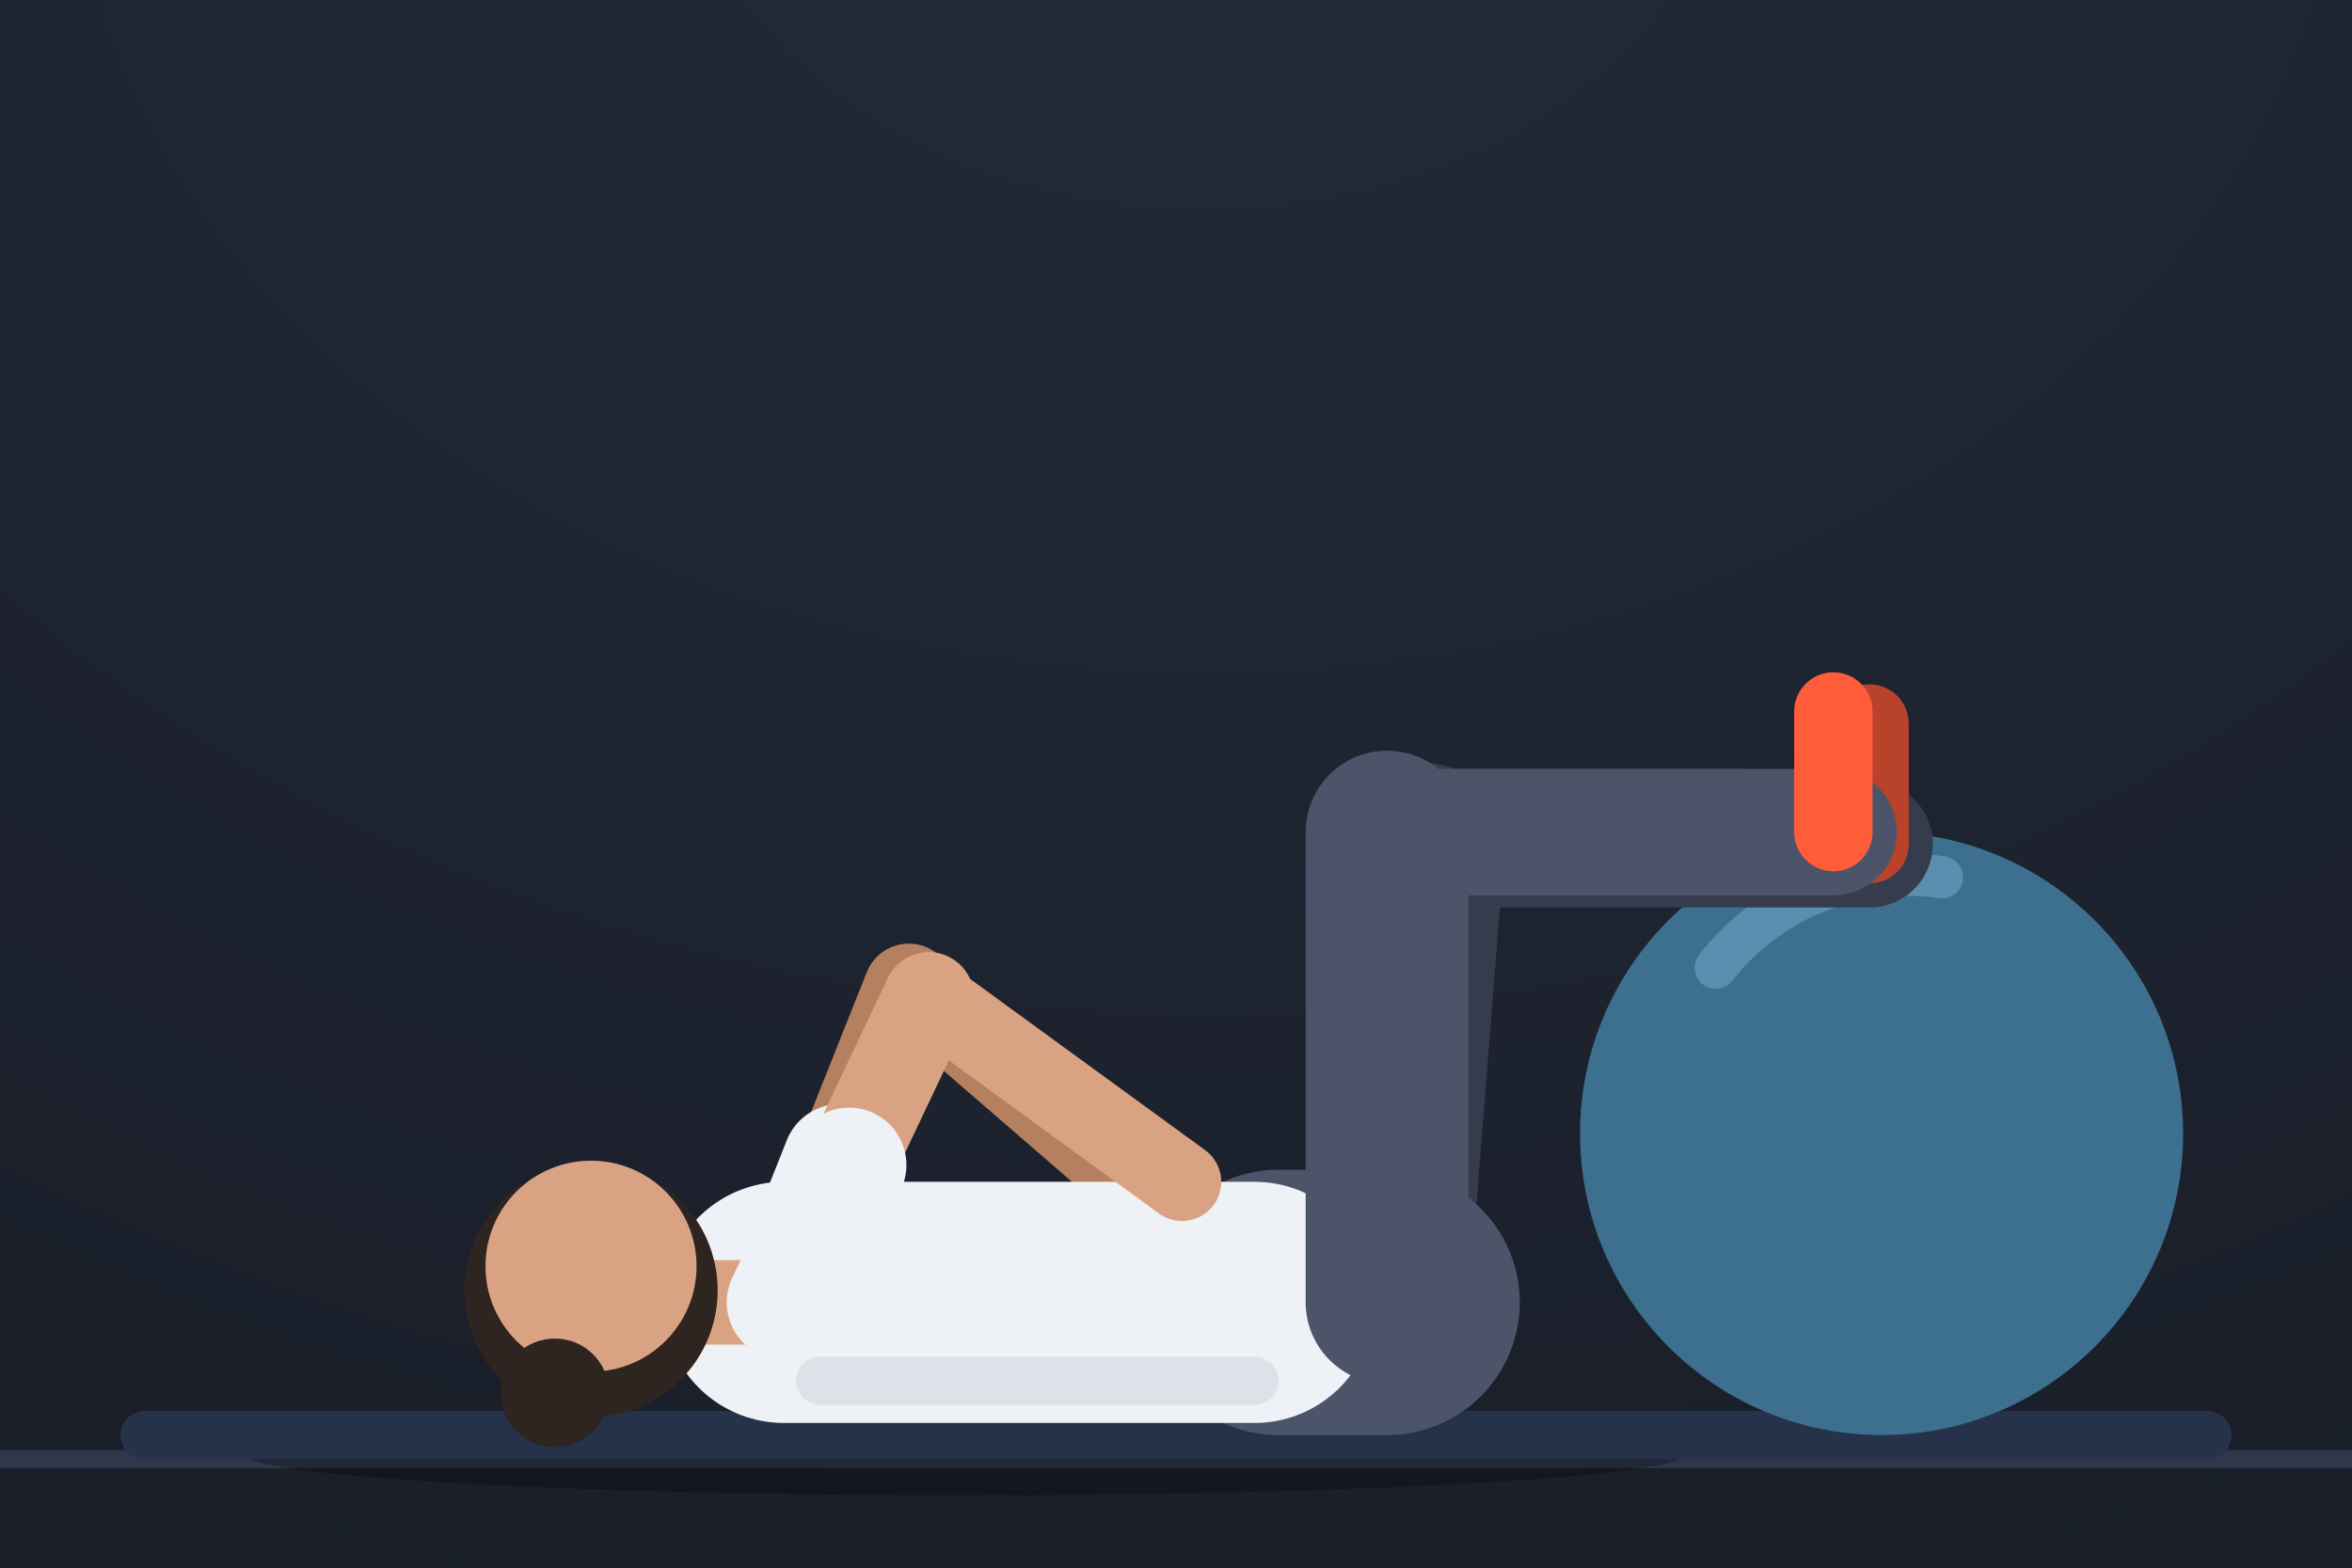
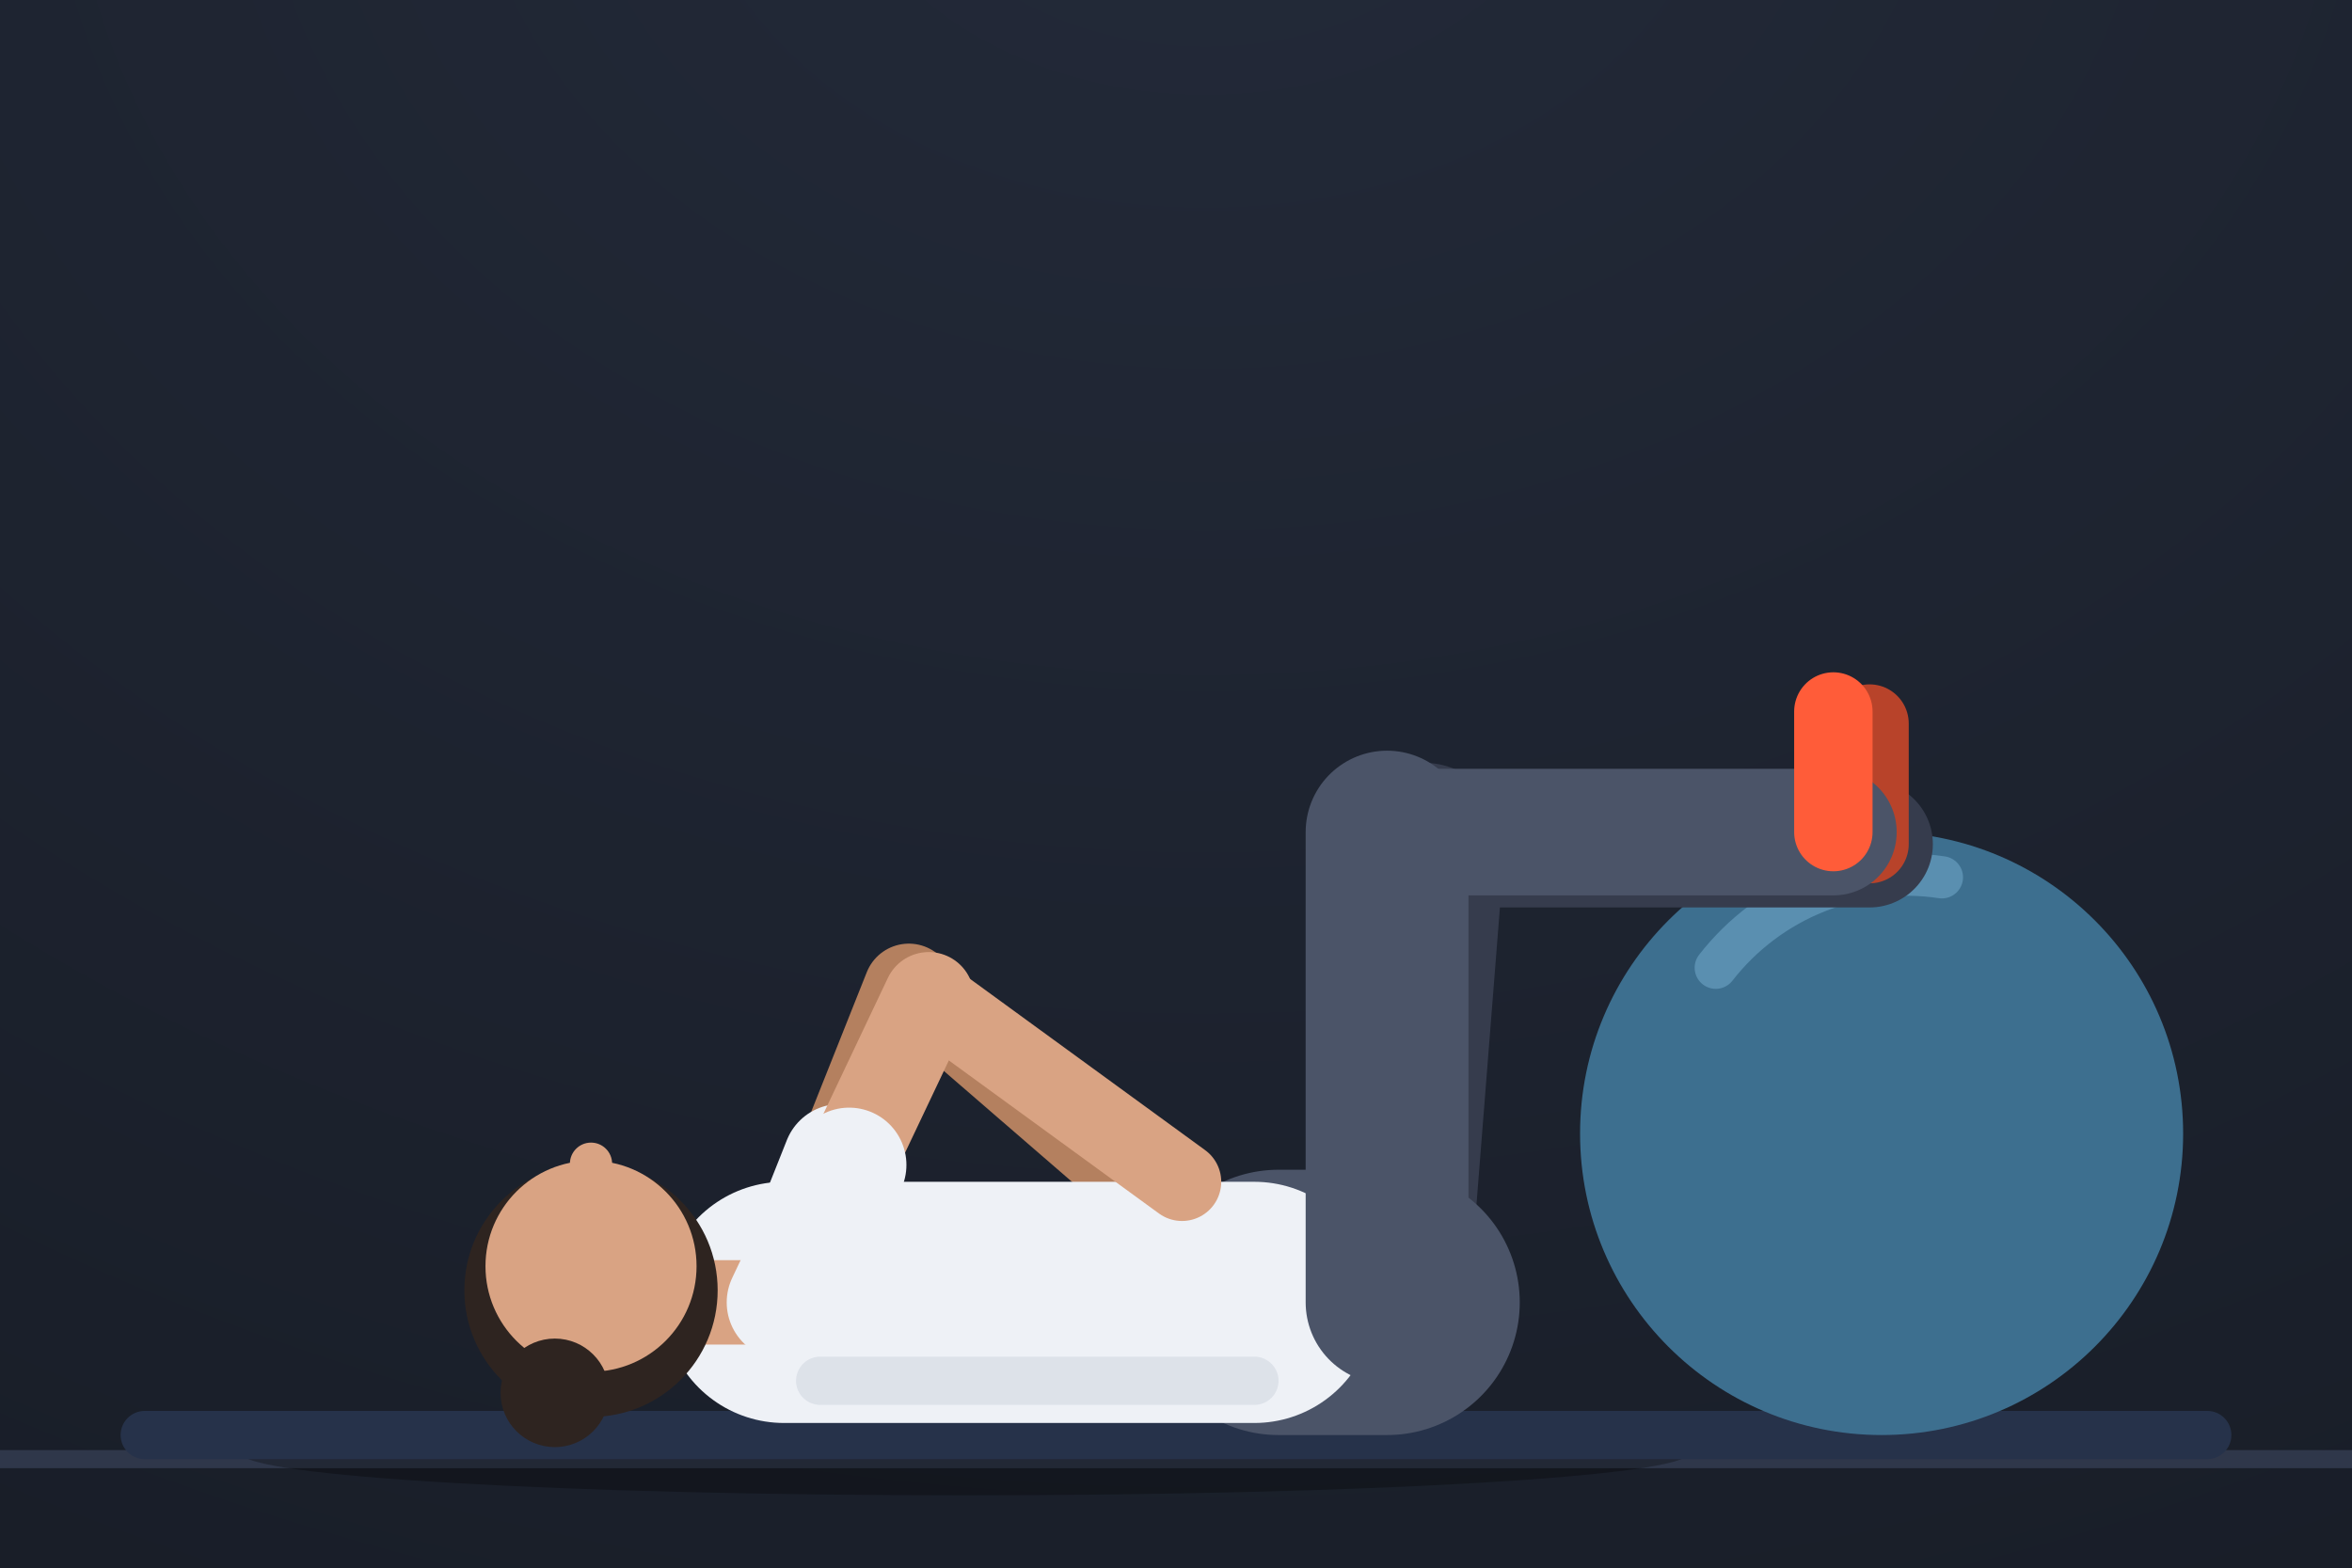
<svg xmlns="http://www.w3.org/2000/svg" viewBox="100 112 390 260" width="600" height="400" role="img" aria-label="90/90 psoas relief on a Swiss ball">
  <defs>
    <radialGradient id="bg" cx="50%" cy="30%" r="80%">
      <stop offset="0" stop-color="#232a39" />
      <stop offset="1" stop-color="#141820" />
    </radialGradient>
  </defs>
  <rect x="-100" y="-100" width="800" height="600" fill="url(#bg)" />
  <line x1="30" y1="354" x2="570" y2="354" stroke="#2f374a" stroke-width="3" stroke-linecap="round" />
  <ellipse cx="260.0" cy="353" rx="120" ry="7" fill="#000" opacity="0.28" />
  <rect x="120" y="346" width="350" height="8" rx="4" fill="#26324a" />
  <circle cx="412" cy="300" r="50" fill="#3d6f8f" />
  <path d="M384.5 272.5 A 40 40 0 0 1 422 257.5" stroke="#5a8fb0" stroke-width="7" stroke-linecap="round" fill="none" />
  <path d="M230.0 328.0 L250.7 276.0" stroke="#b4805f" stroke-width="15" stroke-linecap="round" stroke-linejoin="round" fill="none" />
  <path d="M230.0 328.0 L239.3 304.6" stroke="#eef1f6" stroke-width="19" stroke-linecap="round" stroke-linejoin="round" fill="none" />
  <path d="M250.7 276.0 L290.0 310.0" stroke="#b4805f" stroke-width="13" stroke-linecap="round" stroke-linejoin="round" fill="none" />
  <path d="M330.0 328.0 L336.0 252.0" stroke="#363c4d" stroke-width="27" stroke-linecap="round" stroke-linejoin="round" fill="none" />
  <path d="M336.0 252.0 L410.0 252.0" stroke="#363c4d" stroke-width="21" stroke-linecap="round" stroke-linejoin="round" fill="none" />
  <path d="M410.0 252.0 L410.0 232.0" stroke="#b8432a" stroke-width="13" stroke-linecap="round" stroke-linejoin="round" fill="none" />
  <path d="M330.0 328.0 L312.0 328.0" stroke="#4b5468" stroke-width="44" stroke-linecap="round" stroke-linejoin="round" fill="none" />
  <path d="M308.0 328.0 L230.0 328.0" stroke="#eef1f6" stroke-width="40" stroke-linecap="round" stroke-linejoin="round" fill="none" />
  <path d="M308.0 328.0 L236.0 328.0" stroke="#cfd5df" stroke-width="8" stroke-linecap="round" stroke-linejoin="round" fill="none" opacity="0.55" transform="translate(0.0 13.0)" />
  <path d="M230.0 328.0 L216.0 328.0" stroke="#d9a383" stroke-width="14" stroke-linecap="round" stroke-linejoin="round" fill="none" />
  <circle cx="198.0" cy="326.0" r="21" fill="#2e2420" />
  <circle cx="198.0" cy="322.0" r="17.5" fill="#d9a383" />
+   <circle cx="198.0" cy="305.0" r="3.5" fill="#d9a383" />
  <circle cx="192.0" cy="343.0" r="9" fill="#2e2420" />
  <path d="M330.0 328.0 L330.0 250.0" stroke="#4b5468" stroke-width="27" stroke-linecap="round" stroke-linejoin="round" fill="none" />
  <path d="M330.0 250.0 L404.0 250.0" stroke="#4b5468" stroke-width="21" stroke-linecap="round" stroke-linejoin="round" fill="none" />
  <path d="M404.0 250.0 L404.0 230.0" stroke="#ff5c39" stroke-width="13" stroke-linecap="round" stroke-linejoin="round" fill="none" />
  <path d="M230.0 328.0 L254.0 277.4" stroke="#d9a383" stroke-width="15" stroke-linecap="round" stroke-linejoin="round" fill="none" />
  <path d="M230.0 328.0 L240.8 305.2" stroke="#eef1f6" stroke-width="19" stroke-linecap="round" stroke-linejoin="round" fill="none" />
  <path d="M254.0 277.4 L296.0 308.0" stroke="#d9a383" stroke-width="13" stroke-linecap="round" stroke-linejoin="round" fill="none" />
</svg>
